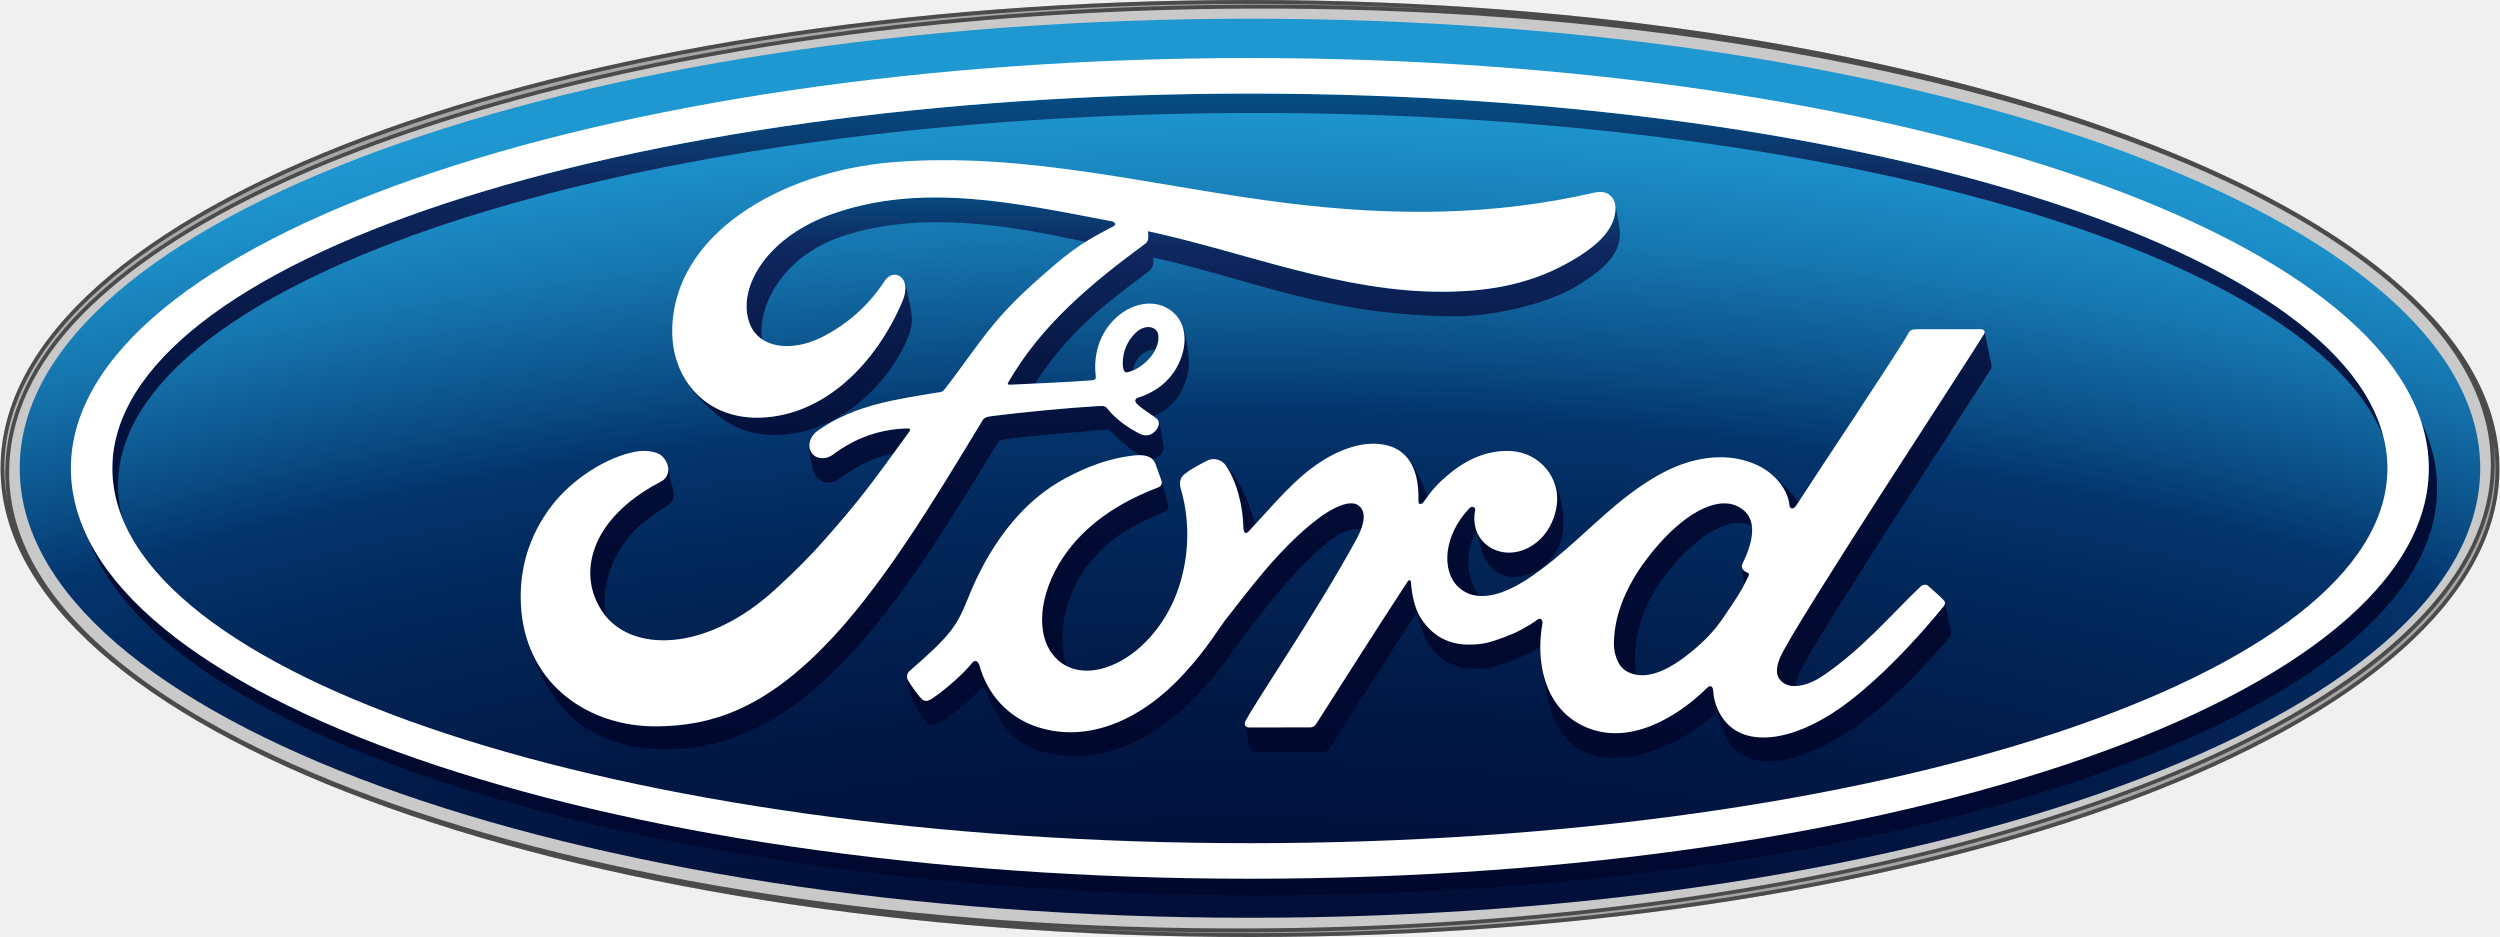
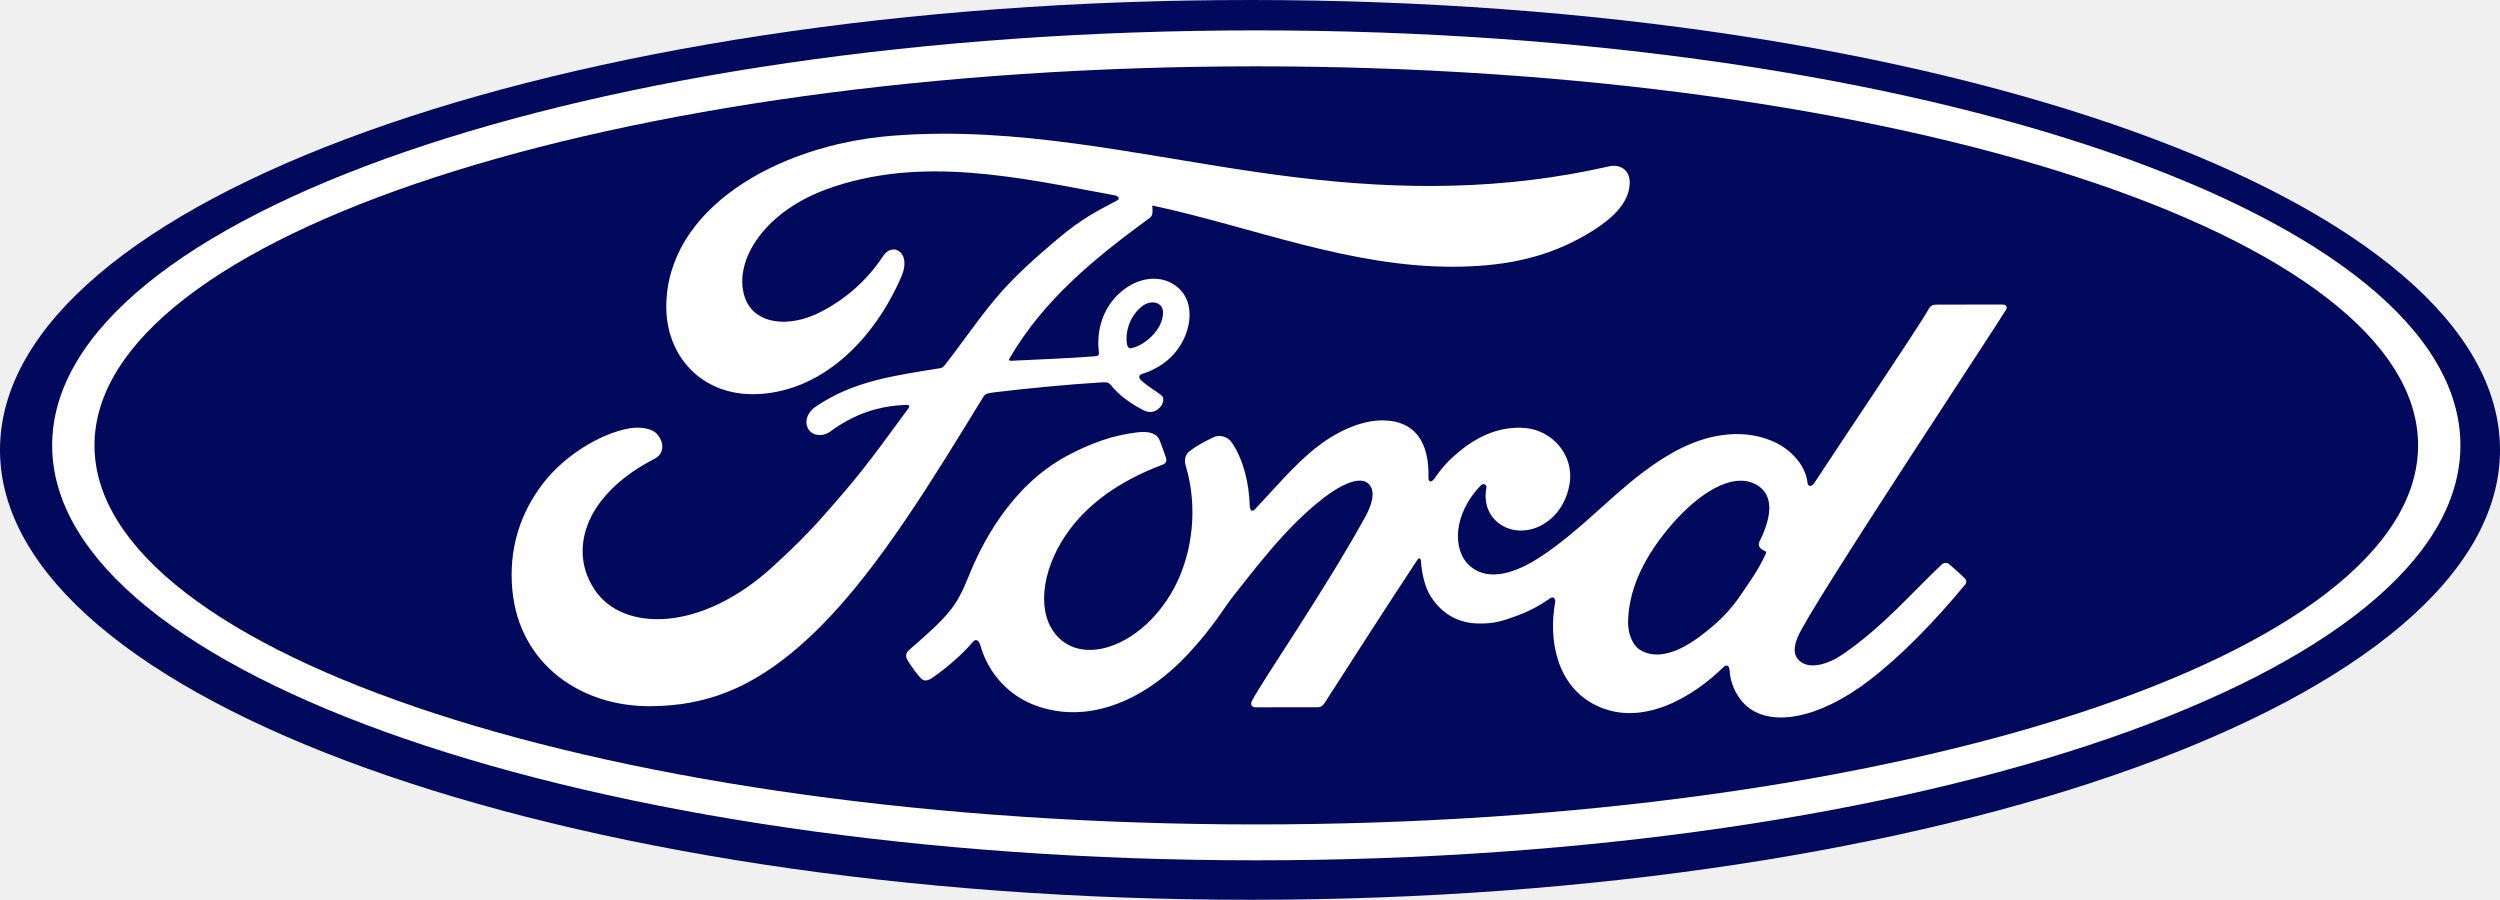
- <svg xmlns="http://www.w3.org/2000/svg" width="2500" height="937" viewBox="6.077 6.461 289.506 108.556">
-   <path fill="#C9C9CA" d="M150.824 6.461C70.48 6.461 6.077 30.543 6.077 60.736c0 30.015 64.935 54.281 144.748 54.281 79.818 0 144.758-24.35 144.758-54.281-.002-29.925-64.94-54.275-144.759-54.275m143.873 50.084c.052.265.088.533.134.79-.038-.256-.091-.522-.134-.79" />
-   <radialGradient id="a" cx="-4308.92" cy="1124.903" r="623.715" gradientTransform="matrix(1 0 0 .5079 4458.79 -385.786)" gradientUnits="userSpaceOnUse">
-     <stop offset="0" stop-color="#00082e" />
-     <stop offset=".155" stop-color="#000a30" />
-     <stop offset=".242" stop-color="#010f39" />
-     <stop offset=".312" stop-color="#011946" />
-     <stop offset=".373" stop-color="#02275a" />
-     <stop offset=".414" stop-color="#03346c" />
-     <stop offset=".439" stop-color="#0b4f87" />
-     <stop offset=".48" stop-color="#1676af" />
-     <stop offset=".513" stop-color="#1c8ec7" />
-     <stop offset=".533" stop-color="#1f97d0" />
-     <stop offset="1" stop-color="#1f97d0" />
-   </radialGradient>
-   <path fill="url(#a)" d="M150.829 8.628c-78.746 0-142.534 23.276-142.534 52.08 0 28.79 63.788 52.081 142.534 52.081 78.756 0 142.528-23.291 142.528-52.081 0-28.802-63.773-52.08-142.528-52.08" />
-   <linearGradient id="b" gradientUnits="userSpaceOnUse" x1="-5277.681" y1="387.685" x2="-5274.415" y2="387.685" gradientTransform="matrix(0 -33.7605 -33.7605 0 13239.004 -178060.938)">
-     <stop offset="0" stop-color="#00082e" />
-     <stop offset=".321" stop-color="#010a30" />
-     <stop offset=".501" stop-color="#030f39" />
-     <stop offset=".647" stop-color="#071846" />
-     <stop offset=".773" stop-color="#0d245a" />
-     <stop offset=".809" stop-color="#0f2961" />
-     <stop offset=".839" stop-color="#0b386e" />
-     <stop offset=".896" stop-color="#054e83" />
-     <stop offset=".951" stop-color="#015b90" />
-     <stop offset="1" stop-color="#006094" />
-   </linearGradient>
-   <path fill="url(#b)" d="M151.477 19.549c66.949 0 122.229 16.356 130.674 37.526v-.004C276.51 34.8 219.872 17.304 150.818 17.304c-72.788 0-131.789 19.435-131.789 43.42 0 1.955.395 3.875 1.149 5.762a14.772 14.772 0 0 1-.495-3.771c.002-23.837 59.005-43.166 131.794-43.166z" />
-   <linearGradient id="c" gradientUnits="userSpaceOnUse" x1="-5277.683" y1="387.647" x2="-5274.414" y2="387.647" gradientTransform="scale(33.7605) rotate(-90 -2441.04 -2833.2)">
-     <stop offset="0" stop-color="#00082e" />
-     <stop offset=".321" stop-color="#010a30" />
-     <stop offset=".501" stop-color="#030f39" />
-     <stop offset=".647" stop-color="#071846" />
-     <stop offset=".773" stop-color="#0d245a" />
-     <stop offset=".809" stop-color="#0f2961" />
-     <stop offset=".839" stop-color="#0b386e" />
-     <stop offset=".896" stop-color="#054e83" />
-     <stop offset=".951" stop-color="#015b90" />
-     <stop offset="1" stop-color="#006094" />
-   </linearGradient>
-   <path fill="url(#c)" d="M286.525 55.292a17.43 17.43 0 0 1 .873 5.433c0 26.258-61.147 47.541-136.582 47.541-67.131 0-122.943-16.861-134.426-39.062 8.713 23.075 65.786 40.901 134.971 40.977h.836c75.238-.074 136.166-21.142 136.166-47.138.002-2.637-.627-5.233-1.838-7.751z" />
-   <linearGradient id="d" gradientUnits="userSpaceOnUse" x1="-5286.4" y1="383.751" x2="-5283.136" y2="383.751" gradientTransform="matrix(0 -23.7353 -23.7353 0 9283.99 -125376.773)">
-     <stop offset="0" stop-color="#00082e" />
-     <stop offset=".321" stop-color="#010a30" />
-     <stop offset=".501" stop-color="#030f39" />
-     <stop offset=".647" stop-color="#071846" />
-     <stop offset=".773" stop-color="#0d245a" />
-     <stop offset=".809" stop-color="#0f2961" />
-     <stop offset=".839" stop-color="#0b386e" />
-     <stop offset=".896" stop-color="#054e83" />
-     <stop offset=".951" stop-color="#015b90" />
-     <stop offset="1" stop-color="#006094" />
-   </linearGradient>
-   <path fill="url(#d)" d="M177.1 68.042c-.301-.764-.357-1.622-.184-2.475.061-.303-.33-.575-.65-.246-3.059 3.189-3.287 7.314-1.283 9.166.715.666 1.539.965 2.416 1.021-1.305-1.656-1.922-4.903-.299-7.466z" />
-   <linearGradient id="e" gradientUnits="userSpaceOnUse" x1="-5286.465" y1="382.766" x2="-5283.215" y2="382.766" gradientTransform="matrix(0 -23.6812 -23.6812 0 9272.605 -125092.438)">
-     <stop offset="0" stop-color="#00082e" />
-     <stop offset=".321" stop-color="#010a30" />
-     <stop offset=".501" stop-color="#030f39" />
-     <stop offset=".647" stop-color="#071846" />
-     <stop offset=".773" stop-color="#0d245a" />
-     <stop offset=".809" stop-color="#0f2961" />
-     <stop offset=".839" stop-color="#0b386e" />
-     <stop offset=".896" stop-color="#054e83" />
-     <stop offset=".951" stop-color="#015b90" />
-     <stop offset="1" stop-color="#006094" />
-   </linearGradient>
-   <path fill="url(#e)" d="M208.088 74.182h.004c.156-.302.312-.621.479-.963.127-.263.064-.337-.045-.381-.314-.113-.639-.354-.684-.603-.021-.045-.023-.088-.027-.139l.004.027c.04.481.167 1.387.269 2.059z" />
-   <linearGradient id="f" gradientUnits="userSpaceOnUse" x1="-5286.456" y1="382.627" x2="-5283.222" y2="382.627" gradientTransform="matrix(0 -23.681 -23.681 0 9273.978 -125091.39)">
-     <stop offset="0" stop-color="#00082e" />
-     <stop offset=".321" stop-color="#010a30" />
-     <stop offset=".501" stop-color="#030f39" />
-     <stop offset=".647" stop-color="#071846" />
-     <stop offset=".773" stop-color="#0d245a" />
-     <stop offset=".809" stop-color="#0f2961" />
-     <stop offset=".839" stop-color="#0b386e" />
-     <stop offset=".896" stop-color="#054e83" />
-     <stop offset=".951" stop-color="#015b90" />
-     <stop offset="1" stop-color="#006094" />
-   </linearGradient>
-   <path fill="url(#f)" d="M211.562 61.693c1.021.979 1.644 2.166 1.76 3.258.045.517.439.574.761.123.084-.123.18-.276.293-.448-.088-.125-.185-.245-.275-.363a28.27 28.27 0 0 0-2.539-2.57z" />
-   <linearGradient id="g" gradientUnits="userSpaceOnUse" x1="-5286.457" y1="383.887" x2="-5283.18" y2="383.887" gradientTransform="matrix(0 -23.6962 -23.6962 0 9266.934 -125171.258)">
-     <stop offset="0" stop-color="#00082e" />
-     <stop offset=".321" stop-color="#010a30" />
-     <stop offset=".501" stop-color="#030f39" />
-     <stop offset=".647" stop-color="#071846" />
-     <stop offset=".773" stop-color="#0d245a" />
-     <stop offset=".809" stop-color="#0f2961" />
-     <stop offset=".839" stop-color="#0b386e" />
-     <stop offset=".896" stop-color="#054e83" />
-     <stop offset=".951" stop-color="#015b90" />
-     <stop offset="1" stop-color="#006094" />
-   </linearGradient>
-   <path fill="url(#g)" d="M169.193 59.684c.82 1.121 1.203 2.722 1.146 4.771-.014.531.373.496.625.134.144-.201.271-.379.404-.562v-.016c-.598-1.837-1.516-3.641-2.175-4.327z" />
-   <linearGradient id="h" gradientUnits="userSpaceOnUse" x1="-5286.429" y1="382.995" x2="-5283.167" y2="382.995" gradientTransform="matrix(0 -23.7124 -23.7124 0 9282.72 -125256.414)">
-     <stop offset="0" stop-color="#00082e" />
-     <stop offset=".321" stop-color="#010a30" />
-     <stop offset=".501" stop-color="#030f39" />
-     <stop offset=".647" stop-color="#071846" />
-     <stop offset=".773" stop-color="#0d245a" />
-     <stop offset=".809" stop-color="#0f2961" />
-     <stop offset=".839" stop-color="#0b386e" />
-     <stop offset=".896" stop-color="#054e83" />
-     <stop offset=".951" stop-color="#015b90" />
-     <stop offset="1" stop-color="#006094" />
-   </linearGradient>
-   <path fill="url(#h)" d="M207.281 65.104c-2.522-1.211-6.37 1.01-9.852 5.295-2.854 3.504-4.392 7.067-4.445 10.541-.022 1.238.447 2.768 1.537 3.326a3.33 3.33 0 0 0 1.09.377 5.543 5.543 0 0 1-.19-1.396c-.043-3.585 1.071-7.165 3.932-10.674 3.457-4.264 7.094-6.389 9.619-5.215-.13-.938-.618-1.747-1.691-2.254z" />
-   <linearGradient id="i" gradientUnits="userSpaceOnUse" x1="-5286.497" y1="384.929" x2="-5283.231" y2="384.929" gradientTransform="matrix(0 -23.6585 -23.6585 0 9240.934 -124973.14)">
-     <stop offset="0" stop-color="#00082e" />
-     <stop offset=".321" stop-color="#010a30" />
-     <stop offset=".501" stop-color="#030f39" />
-     <stop offset=".647" stop-color="#071846" />
-     <stop offset=".773" stop-color="#0d245a" />
-     <stop offset=".809" stop-color="#0f2961" />
-     <stop offset=".839" stop-color="#0b386e" />
-     <stop offset=".896" stop-color="#054e83" />
-     <stop offset=".951" stop-color="#015b90" />
-     <stop offset="1" stop-color="#006094" />
-   </linearGradient>
-   <path fill="url(#i)" d="M131.846 72.206c2.658-3.604 5.652-4.967 9.066-6.442.45-.197.504-.451.418-.849-.146-.68-.62-2.368-.765-2.774.108.371.012.655-.432.82-3.874 1.471-7.758 3.755-10.445 7.354-3.048 4.084-3.865 8.996-1.829 11.826.485.662 1.063 1.153 1.701 1.473-1.097-3.38-.296-7.912 2.286-11.408z" />
-   <linearGradient id="j" gradientUnits="userSpaceOnUse" x1="-5286.463" y1="383.964" x2="-5283.195" y2="383.964" gradientTransform="matrix(0 -23.6866 -23.6866 0 9262.28 -125120.828)">
-     <stop offset="0" stop-color="#00082e" />
-     <stop offset=".321" stop-color="#010a30" />
-     <stop offset=".501" stop-color="#030f39" />
-     <stop offset=".647" stop-color="#071846" />
-     <stop offset=".773" stop-color="#0d245a" />
-     <stop offset=".809" stop-color="#0f2961" />
-     <stop offset=".839" stop-color="#0b386e" />
-     <stop offset=".896" stop-color="#054e83" />
-     <stop offset=".951" stop-color="#015b90" />
-     <stop offset="1" stop-color="#006094" />
-   </linearGradient>
-   <path fill="url(#j)" d="M151.348 93.582c2.619 0 5.838 0 8.016-.013.324-.018.555-.201.725-.443 3.255-5.1 6.73-10.633 10.056-15.737.729 2.575 1.104 3.773 2.461 4.986 1.381 1.233 2.658 1.557 4.537 1.573 1.707.021 3.389-.661 5.391-1.492a12.36 12.36 0 0 0 1.937-1.039c0-.946.096-1.897.264-2.805.014-.098-.082-.727-.619-.354a15.246 15.246 0 0 1-3.621 1.947c-1.844.688-2.703.946-4.41.93-2.147-.017-4.082-.93-5.442-3.054-.761-1.147-1.076-2.896-1.148-4.18-.01-.141-.194-.391-.396-.067-3.609 5.516-6.979 10.846-10.561 16.447-.187.264-.349.436-.72.448-2.213 0-4.637-.006-7.074.008-.255 0-.438-.117-.491-.295.191.855.504 2.404.586 2.766.054.245.237.374.509.374z" />
-   <linearGradient id="k" gradientUnits="userSpaceOnUse" x1="-5286.21" y1="382.868" x2="-5282.945" y2="382.868" gradientTransform="matrix(0 -23.8873 -23.8873 0 9354.098 -126175.594)">
-     <stop offset="0" stop-color="#00082e" />
-     <stop offset=".321" stop-color="#010a30" />
-     <stop offset=".501" stop-color="#030f39" />
-     <stop offset=".647" stop-color="#071846" />
-     <stop offset=".773" stop-color="#0d245a" />
-     <stop offset=".809" stop-color="#0f2961" />
-     <stop offset=".839" stop-color="#0b386e" />
-     <stop offset=".896" stop-color="#054e83" />
-     <stop offset=".951" stop-color="#015b90" />
-     <stop offset="1" stop-color="#006094" />
-   </linearGradient>
-   <path fill="url(#k)" d="M186.389 90.531c.604 1.16 1.959 2.462 2.781 2.871 4.694 2.313 11.396-.309 15.701-4.447.043-.057.053-.061.114-.128.197.743.439 1.646.474 1.771.293.961.754 1.834 1.157 2.297 2.945 3.328 9.197 1.813 15.705-3.223 3.638-2.812 6.334-5.636 9.638-9.479.133-.16.121-.396.047-.756-.189-.836-.486-2.348-.652-3.108a.619.619 0 0 1-.127.35c-3.449 4.205-7.262 8.18-10.908 10.992-5.67 4.393-11.33 5.508-14.127 2.692-1.047-1.047-1.619-2.543-1.688-3.812-.034-.688-.383-.72-.713-.397-3.342 3.311-9.151 6.977-14.446 4.365-2.73-1.348-4.154-3.877-4.666-6.66.004.029.014.064.021.095.327 1.972.756 4.819 1.689 6.577z" />
-   <linearGradient id="l" gradientUnits="userSpaceOnUse" x1="-5286.288" y1="383.603" x2="-5283.023" y2="383.603" gradientTransform="matrix(0 -23.8273 -23.8273 0 9322.35 -125860.21)">
-     <stop offset="0" stop-color="#00082e" />
-     <stop offset=".321" stop-color="#010a30" />
-     <stop offset=".501" stop-color="#030f39" />
-     <stop offset=".647" stop-color="#071846" />
-     <stop offset=".773" stop-color="#0d245a" />
-     <stop offset=".809" stop-color="#0f2961" />
-     <stop offset=".839" stop-color="#0b386e" />
-     <stop offset=".896" stop-color="#054e83" />
-     <stop offset=".951" stop-color="#015b90" />
-     <stop offset="1" stop-color="#006094" />
-   </linearGradient>
-   <path fill="url(#l)" d="M184.053 72.573c1.742-.943 3.272-2.943 3.082-6.188-.101-1.615-.568-3.279-1.324-4.621.514.979.729 2.119.547 3.32-.334 2.094-1.469 3.94-3.398 4.896-1.635.801-3.545.66-4.883-.533a3.87 3.87 0 0 1-.936-1.322c.344 1.582.645 2.745 1.057 3.368 1.261 1.902 3.445 2.382 5.855 1.08z" />
-   <linearGradient id="m" gradientUnits="userSpaceOnUse" x1="-5286.492" y1="382.286" x2="-5283.226" y2="382.286" gradientTransform="matrix(0 -23.6646 -23.6646 0 9270.94 -125005.188)">
-     <stop offset="0" stop-color="#00082e" />
-     <stop offset=".321" stop-color="#010a30" />
-     <stop offset=".501" stop-color="#030f39" />
-     <stop offset=".647" stop-color="#071846" />
-     <stop offset=".773" stop-color="#0d245a" />
-     <stop offset=".809" stop-color="#0f2961" />
-     <stop offset=".839" stop-color="#0b386e" />
-     <stop offset=".896" stop-color="#054e83" />
-     <stop offset=".951" stop-color="#015b90" />
-     <stop offset="1" stop-color="#006094" />
-   </linearGradient>
-   <path fill="url(#m)" d="M235.865 45.17c-1.098 1.901-22.301 34.182-23.641 37.521-.424 1.057-.474 1.865-.043 2.447.438.586 1.076.809 1.801.797.074-.408.229-.867.422-1.352 1.34-3.351 21.197-33.526 22.287-35.436.09-.163.058-.346.029-.468-.064-.303-.73-3.511-.795-3.812a.435.435 0 0 1-.06.303z" />
-   <linearGradient id="n" gradientUnits="userSpaceOnUse" x1="-5286.46" y1="384.488" x2="-5283.189" y2="384.488" gradientTransform="matrix(0 -23.6911 -23.6911 0 9258.602 -125144.477)">
-     <stop offset="0" stop-color="#00082e" />
-     <stop offset=".321" stop-color="#010a30" />
-     <stop offset=".501" stop-color="#030f39" />
-     <stop offset=".647" stop-color="#071846" />
-     <stop offset=".773" stop-color="#0d245a" />
-     <stop offset=".809" stop-color="#0f2961" />
-     <stop offset=".839" stop-color="#0b386e" />
-     <stop offset=".896" stop-color="#054e83" />
-     <stop offset=".951" stop-color="#015b90" />
-     <stop offset="1" stop-color="#006094" />
-   </linearGradient>
-   <path fill="url(#n)" d="M147.864 60.193c.062.067.111.134.165.201 1.276 1.899 1.972 4.572 2.042 7.333.076.582.325.596.607.297.258-.262.51-.541.758-.81-.373-1.483-.951-2.817-1.546-4.104-.222-.464-1.19-2.128-2.026-2.917z" />
-   <linearGradient id="o" gradientUnits="userSpaceOnUse" x1="-5286.469" y1="384.837" x2="-5283.205" y2="384.837" gradientTransform="matrix(0 -23.6823 -23.6823 0 9251.416 -125098.227)">
-     <stop offset="0" stop-color="#00082e" />
-     <stop offset=".321" stop-color="#010a30" />
-     <stop offset=".501" stop-color="#030f39" />
-     <stop offset=".647" stop-color="#071846" />
-     <stop offset=".773" stop-color="#0d245a" />
-     <stop offset=".809" stop-color="#0f2961" />
-     <stop offset=".839" stop-color="#0b386e" />
-     <stop offset=".896" stop-color="#054e83" />
-     <stop offset=".951" stop-color="#015b90" />
-     <stop offset="1" stop-color="#006094" />
-   </linearGradient>
-   <path fill="url(#o)" d="M113.646 90.365c.386.195.785.018.977-.09 1.293-.662 3.811-2.598 4.896-3.949.329-.307.645-.098.75.229.453 1.436 1.117 2.543 1.861 3.721.81 1.312 2.438 2.672 4.547 3.25 2.729.765 5.674.9 9.545-.578 3.104-1.188 6.357-3.608 8.858-6.327 3.002-3.259 4.088-5.347 5.225-6.771 1.947-2.41 4.978-6.679 9.226-10.303 1.486-1.271 3.113-2.095 4.134-1.695.614-1.582.323-2.455-.33-2.875-.994-.647-2.982.324-4.66 1.604-4.574 3.464-8.417 8.86-10.363 11.274-1.148 1.42-2.23 3.515-5.228 6.771-4.713 5.116-10.962 8.057-16.99 6.026-3.29-1.106-5.671-3.752-6.577-7.002-.182-.627-.533-.803-.875-.389-.973 1.217-2.964 3.004-4.627 4.129-.182.131-.632.397-1.018.205-.348-.158-1.583-1.902-1.825-2.404a.487.487 0 0 1-.061-.168v.022c.434 2.146.488 2.396 1.075 3.388.665 1.094 1.313 1.87 1.46 1.932z" />
-   <linearGradient id="p" gradientUnits="userSpaceOnUse" x1="-5286.495" y1="386.54" x2="-5283.226" y2="386.54" gradientTransform="matrix(0 -23.6627 -23.6627 0 9225.805 -124995.203)">
-     <stop offset="0" stop-color="#00082e" />
-     <stop offset=".321" stop-color="#010a30" />
-     <stop offset=".501" stop-color="#030f39" />
-     <stop offset=".647" stop-color="#071846" />
-     <stop offset=".773" stop-color="#0d245a" />
-     <stop offset=".809" stop-color="#0f2961" />
-     <stop offset=".839" stop-color="#0b386e" />
-     <stop offset=".896" stop-color="#054e83" />
-     <stop offset=".951" stop-color="#015b90" />
-     <stop offset="1" stop-color="#006094" />
-   </linearGradient>
-   <path fill="url(#p)" d="M77.297 71.087c1.522-3.069 3.664-4.534 5.77-5.866.906-.574 1.308-1.13.769-2.625-.153-.427-.239-1.195-.409-1.875.054.664-.274 1.235-.861 1.541-2.572 1.312-5.668 3.561-7.196 6.629-1.242 2.5-1.494 5.525.398 8.399.159.229.331.461.521.674h.002c-.608-2.386.046-4.956 1.006-6.877z" />
-   <linearGradient id="q" gradientUnits="userSpaceOnUse" x1="-5286.219" y1="385.616" x2="-5282.95" y2="385.616" gradientTransform="matrix(0 -23.8868 -23.8868 0 9324.986 -126172.875)">
-     <stop offset="0" stop-color="#00082e" />
-     <stop offset=".321" stop-color="#010a30" />
-     <stop offset=".501" stop-color="#030f39" />
-     <stop offset=".647" stop-color="#071846" />
-     <stop offset=".773" stop-color="#0d245a" />
-     <stop offset=".809" stop-color="#0f2961" />
-     <stop offset=".839" stop-color="#0b386e" />
-     <stop offset=".896" stop-color="#054e83" />
-     <stop offset=".951" stop-color="#015b90" />
-     <stop offset="1" stop-color="#006094" />
-   </linearGradient>
-   <path fill="url(#q)" d="M103.631 33.82c9.351-3.084 19.775-1.134 28.148.658 1.171-.731 2.196-1.236 3.223-1.799.511-.268-.061-.587-.22-.587-10.809-2.029-22.042-4.661-32.773-.687-7.438 2.776-10.697 8.673-9.124 12.61.3.751.779 1.335 1.404 1.75-.525-3.631 2.197-9.581 9.342-11.945z" />
-   <linearGradient id="r" gradientUnits="userSpaceOnUse" x1="-5286.477" y1="385.825" x2="-5283.209" y2="385.825" gradientTransform="matrix(0 -23.6757 -23.6757 0 9238.438 -125063.516)">
-     <stop offset="0" stop-color="#00082e" />
-     <stop offset=".321" stop-color="#010a30" />
-     <stop offset=".501" stop-color="#030f39" />
-     <stop offset=".647" stop-color="#071846" />
-     <stop offset=".773" stop-color="#0d245a" />
-     <stop offset=".809" stop-color="#0f2961" />
-     <stop offset=".839" stop-color="#0b386e" />
-     <stop offset=".896" stop-color="#054e83" />
-     <stop offset=".951" stop-color="#015b90" />
-     <stop offset="1" stop-color="#006094" />
-   </linearGradient>
-   <path fill="url(#r)" d="M73.215 90.338c3.065 2.16 6.083 2.876 9.604 2.938 7.152.125 13.685-2.828 20.613-9.858 6.651-6.75 12.408-16.183 18.085-25.531.188-.329.389-.476 1.34-.6 3.562-.439 6.753-.643 9.899-.938.938-.088 1.651-.174 1.995.166 1.136 1.137 2.458 2.176 3.332 2.684.581.007 1.069.135 1.41.44.367-.048.702-.252.919-.463.408-.399.424-.866.357-1.262-.141-.777-.351-2.308-.6-2.752.172.338.061.816-.278 1.199-.249.284-.638.553-1.133.547-.409-.01-.651-.15-1.165-.432-1.061-.567-2.371-1.506-3.252-2.615-.297-.372-.45-.382-1.2-.34-3.364.196-8.613.7-12.172 1.147-.858.107-.986.268-1.165.562-5.671 9.354-11.725 19.437-18.373 26.188-7.129 7.24-13.059 9.141-19.349 9.19-7.259.051-13.718-4.062-15.356-11.289v.004c.885 4.038 3.486 8.896 6.489 11.015z" />
-   <linearGradient id="s" gradientUnits="userSpaceOnUse" x1="-5286.366" y1="385.807" x2="-5283.099" y2="385.807" gradientTransform="matrix(0 -23.7655 -23.7655 0 9274.508 -125535.422)">
-     <stop offset="0" stop-color="#00082e" />
-     <stop offset=".321" stop-color="#010a30" />
-     <stop offset=".501" stop-color="#030f39" />
-     <stop offset=".647" stop-color="#071846" />
-     <stop offset=".773" stop-color="#0d245a" />
-     <stop offset=".809" stop-color="#0f2961" />
-     <stop offset=".839" stop-color="#0b386e" />
-     <stop offset=".896" stop-color="#054e83" />
-     <stop offset=".951" stop-color="#015b90" />
-     <stop offset="1" stop-color="#006094" />
-   </linearGradient>
-   <path fill="url(#s)" d="M100.032 58.915a1.537 1.537 0 0 1-.252-.813c-.074 1.212.415 2.994.807 3.589.431.664 1.644.99 2.604.274 2.17-1.598 4.129-2.529 6.321-2.944.563-.771 1.171-1.625 1.867-2.585.061-.075.077-.175.051-.225-.039-.087-.109-.112-.25-.118-3.213.089-6.021 1.05-8.741 3.083-.783.572-1.913.491-2.407-.261z" />
-   <linearGradient id="t" gradientUnits="userSpaceOnUse" x1="-5286.496" y1="384.222" x2="-5283.224" y2="384.222" gradientTransform="matrix(0 -23.6632 -23.6632 0 9250.164 -124997.836)">
-     <stop offset="0" stop-color="#00082e" />
-     <stop offset=".321" stop-color="#010a30" />
-     <stop offset=".501" stop-color="#030f39" />
-     <stop offset=".647" stop-color="#071846" />
-     <stop offset=".773" stop-color="#0d245a" />
-     <stop offset=".809" stop-color="#0f2961" />
-     <stop offset=".839" stop-color="#0b386e" />
-     <stop offset=".896" stop-color="#054e83" />
-     <stop offset=".951" stop-color="#015b90" />
-     <stop offset="1" stop-color="#006094" />
-   </linearGradient>
-   <path fill="url(#t)" d="M187.492 37.01c-4.495 2.467-9.192 3.212-14.104 3.255-11.875.097-22.938-4.53-34.382-7.016.016.499.146 1.098-.274 1.414-6.338 4.674-12.069 9.425-15.909 16.092-.127.156-.057.3.166.284 1.012-.046 1.991-.092 2.956-.145 3.497-5.478 7.238-8.618 12.95-12.834.428-.324.855-.549.715-1.768 11.48 2.549 20.21 6.771 35.035 6.81 4.424.015 10.662-1.46 14.018-3.479 3.857-2.32 4.883-4.026 5.021-5.829.045-.563-.104-1.399-.195-1.83-.131-.611-.217-1.391-.391-1.971.059.236.086.503.064.796-.117 2.074-1.721 4.067-5.67 6.221z" />
-   <linearGradient id="u" gradientUnits="userSpaceOnUse" x1="-5286.426" y1="384.837" x2="-5283.16" y2="384.837" gradientTransform="matrix(0 -23.7167 -23.7167 0 9265.193 -125278.984)">
-     <stop offset="0" stop-color="#00082e" />
-     <stop offset=".321" stop-color="#010a30" />
-     <stop offset=".501" stop-color="#030f39" />
-     <stop offset=".647" stop-color="#071846" />
-     <stop offset=".773" stop-color="#0d245a" />
-     <stop offset=".809" stop-color="#0f2961" />
-     <stop offset=".839" stop-color="#0b386e" />
-     <stop offset=".896" stop-color="#054e83" />
-     <stop offset=".951" stop-color="#015b90" />
-     <stop offset="1" stop-color="#006094" />
-   </linearGradient>
-   <path fill="url(#u)" d="M137.89 44.749c-.141.134-.3.271-.457.415-1.133 1.173-1.478 2.726-1.312 3.901.093.478.277.571.495.53a4.02 4.02 0 0 0 .657-.206c.08-.647.351-1.275 1.005-1.851.473-.418 1.066-.612 1.573-.528.437-.866.562-1.908.029-2.373-.512-.442-1.329-.359-1.99.112z" />
-   <linearGradient id="v" gradientUnits="userSpaceOnUse" x1="-5286.49" y1="384.738" x2="-5283.222" y2="384.738" gradientTransform="matrix(0 -23.666 -23.666 0 9245.885 -125012.54)">
-     <stop offset="0" stop-color="#00082e" />
-     <stop offset=".321" stop-color="#010a30" />
-     <stop offset=".501" stop-color="#030f39" />
-     <stop offset=".647" stop-color="#071846" />
-     <stop offset=".773" stop-color="#0d245a" />
-     <stop offset=".809" stop-color="#0f2961" />
-     <stop offset=".839" stop-color="#0b386e" />
-     <stop offset=".896" stop-color="#054e83" />
-     <stop offset=".951" stop-color="#015b90" />
-     <stop offset="1" stop-color="#006094" />
-   </linearGradient>
-   <path fill="url(#v)" d="M142.457 48.813c-1.089 2.083-2.885 3.193-4.608 3.732 0 0-.361.082-.307.412.042.37 1.264 1.144 2.027 1.687.111-.03.277-.091.277-.091.884-.351 2.358-1.25 3.21-3.115.546-1.203.843-2.147.606-4.212-.172-1.44-.463-2.742-.849-3.415.745 1.509.448 3.446-.356 5.002z" />
-   <linearGradient id="w" gradientUnits="userSpaceOnUse" x1="-5286.489" y1="385.976" x2="-5283.214" y2="385.976" gradientTransform="matrix(0 -23.6715 -23.6715 0 9235.084 -125041.438)">
-     <stop offset="0" stop-color="#00082e" />
-     <stop offset=".321" stop-color="#010a30" />
-     <stop offset=".501" stop-color="#030f39" />
-     <stop offset=".647" stop-color="#071846" />
-     <stop offset=".773" stop-color="#0d245a" />
-     <stop offset=".809" stop-color="#0f2961" />
-     <stop offset=".839" stop-color="#0b386e" />
-     <stop offset=".896" stop-color="#054e83" />
-     <stop offset=".951" stop-color="#015b90" />
-     <stop offset="1" stop-color="#006094" />
-   </linearGradient>
-   <path fill="url(#w)" d="M110.553 41.375c-3.14 7.382-9.14 13.237-16.448 13.479-4.087.137-7.215-1.79-8.878-4.729 1.215 2.194 3.271 4.118 5.103 5.271 1.583.986 3.536 1.535 5.77 1.46 7.615-.26 13.385-6.536 15.299-11.838.511-1.43.112-2.962-.124-3.998-.096-.396-.227-1.299-.517-1.942h-.003c.216.531.216 1.313-.202 2.297z" />
-   <path fill="#4B4B4B" d="M150.824 6.461C70.48 6.461 6.077 30.543 6.077 60.736c0 30.015 64.935 54.281 144.748 54.281 79.818 0 144.758-24.35 144.758-54.281-.002-29.925-64.94-54.275-144.759-54.275M7.069 61.335c-.029-6.352 2.771-12.663 8.658-18.604C36.449 21.828 90.745 7.7 150.584 7.456c79.27-.33 143.866 23.306 144.004 52.688.028 6.354-2.938 12.581-8.826 18.517-20.725 20.907-74.854 35.124-134.688 35.362-79.269.331-143.871-23.302-144.005-52.688m287.628-4.79c.052.265.088.533.134.79-.038-.256-.091-.522-.134-.79" />
-   <linearGradient id="x" gradientUnits="userSpaceOnUse" x1="-5275.769" y1="394.509" x2="-5272.503" y2="394.509" gradientTransform="scale(-39.5764 39.5764) rotate(-75 -2894.135 -3236.761)">
-     <stop offset="0" stop-color="#a5a5a6" />
-     <stop offset=".35" stop-color="#d7d7d7" />
-     <stop offset=".65" stop-color="#d7d7d7" />
-     <stop offset="1" stop-color="#a5a5a6" />
-   </linearGradient>
-   <path fill="url(#x)" d="M6.514 60.736c0 1.418.167 2.826.457 4.213a20.443 20.443 0 0 1-.351-3.61c-.028-6.437 2.85-12.935 8.786-18.924C36.244 21.396 90.595 7.253 150.583 7.001c8.312-.037 16.457.195 24.395.67a385.821 385.821 0 0 0-24.152-.758C70.803 6.913 6.514 30.909 6.514 60.736z" />
-   <linearGradient id="y" gradientUnits="userSpaceOnUse" x1="-4251.91" y1="546.245" x2="-4285.291" y2="421.667" gradientTransform="translate(4458.79 -474.28)">
-     <stop offset="0" stop-color="#a5a5a6" />
-     <stop offset=".35" stop-color="#d7d7d7" />
-     <stop offset=".65" stop-color="#d7d7d7" />
-     <stop offset="1" stop-color="#a5a5a6" />
-   </linearGradient>
-   <path fill="url(#y)" d="M286.084 78.995c-20.767 20.939-75.103 35.23-135.009 35.479a384.776 384.776 0 0 1-24.854-.676c7.994.51 16.221.768 24.604.768 79.568 0 144.304-24.293 144.304-53.812 0-1.128-.104-2.245-.285-3.357.131.913.188 1.834.197 2.759.035 6.438-3.021 12.85-8.957 18.839" />
-   <path fill="#FFF" d="M150.818 13.184c-75.439 0-136.594 21.279-136.594 47.541 0 26.258 61.155 47.541 136.594 47.541 75.433 0 136.58-21.283 136.58-47.541 0-26.262-61.148-47.541-136.58-47.541zm0 90.964c-72.788 0-131.789-19.436-131.789-43.424 0-23.987 59-43.421 131.789-43.421 72.793 0 131.787 19.435 131.787 43.421 0 23.989-58.994 43.424-131.787 43.424z" />
-   <path fill="#FFF" d="M235.865 45.17c.189-.331-.006-.573-.424-.573-2.188 0-5.047.007-7.317.007-.543 0-.818.06-1.074.566-.84 1.609-11.064 16.928-12.967 19.901-.322.453-.716.395-.761-.123-.188-1.768-1.717-3.805-4.121-4.771-1.834-.745-3.625-.879-5.483-.63-3.363.451-6.357 2.229-8.992 4.226-3.971 3.02-7.396 6.929-11.814 9.818-2.412 1.571-5.719 2.944-7.928.896-2.004-1.854-1.773-5.977 1.283-9.166.32-.329.711-.057.65.246-.291 1.447.062 2.879 1.157 3.881 1.339 1.193 3.248 1.335 4.884.533 1.932-.955 3.065-2.805 3.397-4.896.512-3.258-1.994-6.126-5.129-6.355-2.543-.18-4.984.706-7.361 2.669-1.188.99-1.87 1.715-2.899 3.188-.254.361-.64.398-.625-.134.117-4.163-1.604-6.508-5.049-6.582-2.672-.069-5.525 1.387-7.752 3.157-2.438 1.955-4.57 4.556-6.861 6.994-.282.299-.531.285-.607-.297-.07-2.762-.766-5.435-2.042-7.333-.457-.659-1.403-.986-2.202-.54-.369.2-1.651.792-2.591 1.546-.459.383-.638.934-.438 1.642 1.23 4.128.961 8.811-.711 12.774-1.532 3.619-4.516 6.896-8.026 7.998-2.307.731-4.714.373-6.201-1.676-2.036-2.83-1.219-7.742 1.829-11.826 2.687-3.599 6.571-5.883 10.445-7.354.457-.179.552-.47.421-.857-.21-.636-.545-1.502-.683-1.896-.354-.943-1.353-1.102-2.569-.968-2.815.328-5.354 1.291-7.863 2.635-6.568 3.518-9.861 10.325-11.307 13.97-.693 1.753-1.289 2.841-2.061 3.812-1.037 1.302-2.333 2.486-4.713 4.574-.214.193-.37.59-.191.963.242.502 1.478 2.246 1.825 2.404.386.192.836-.074 1.019-.205 1.663-1.125 3.654-2.912 4.627-4.129.341-.414.692-.238.875.389.906 3.25 3.287 5.896 6.577 7.002 6.027 2.027 12.275-.91 16.99-6.026 2.997-3.256 4.079-5.351 5.228-6.771 1.947-2.414 5.79-7.812 10.362-11.274 1.68-1.278 3.667-2.252 4.662-1.604.801.52 1.061 1.721-.228 4.062-4.662 8.52-11.526 18.528-12.789 20.948-.227.422-.024.756.416.756 2.438-.012 4.861-.006 7.074-.006.371-.017.533-.188.719-.448 3.582-5.604 6.951-10.935 10.562-16.448.201-.321.387-.071.396.066.072 1.285.39 3.031 1.147 4.181 1.361 2.124 3.296 3.037 5.443 3.053 1.707.02 2.566-.24 4.41-.929a15.391 15.391 0 0 0 3.621-1.946c.537-.373.633.256.619.354-.826 4.447.191 9.72 4.614 11.9 5.296 2.61 11.105-1.056 14.446-4.365.329-.319.678-.289.713.398.067 1.271.643 2.768 1.688 3.812 2.799 2.813 8.457 1.699 14.127-2.691 3.646-2.813 7.459-6.787 10.908-10.993.121-.164.221-.429-.025-.689-.521-.549-1.281-1.176-1.803-1.662-.238-.198-.584-.141-.789.011-3.529 3.354-6.703 7.188-11.299 10.35-1.549 1.086-4.016 1.957-5.127.457-.432-.582-.382-1.393.043-2.447 1.344-3.347 22.548-35.627 23.645-37.529m-28.021 27.068c.045.248.365.486.684.602.107.044.172.118.043.38-.897 1.934-1.727 3.045-2.857 4.727-1.036 1.55-2.211 2.763-3.625 3.926-2.139 1.769-5.108 3.691-7.563 2.396-1.09-.562-1.562-2.088-1.537-3.326.056-3.475 1.593-7.039 4.445-10.543 3.479-4.285 7.328-6.506 9.852-5.295 2.609 1.246 1.777 4.271.609 6.647-.09.18-.1.338-.051.486" />
-   <path fill="#FFF" d="M82.087 90.613c-7.905.057-14.865-4.834-15.666-13.286-.443-4.685.881-8.865 3.533-12.306 2.352-3.066 6.338-5.612 9.702-6.236 1.103-.199 2.575-.069 3.187.655.954 1.113.676 2.337-.274 2.822-2.572 1.312-5.668 3.561-7.196 6.629-1.242 2.5-1.494 5.525.398 8.399 3.179 4.79 12.025 4.925 20.252-2.721 2.039-1.873 3.861-3.67 5.719-5.795 3.622-4.147 4.825-5.66 9.643-12.339.061-.075.077-.175.051-.225-.039-.087-.109-.112-.25-.118-3.213.089-6.019 1.05-8.741 3.083-.785.571-1.915.49-2.409-.262-.549-.852-.156-1.961.75-2.585 4.381-3.046 9.171-3.602 14.062-4.429-.003 0 .342.014.619-.356 2.007-2.574 3.522-4.898 5.665-7.506 2.157-2.642 4.94-5.064 7.069-6.893 2.971-2.556 4.876-3.415 6.812-4.468.511-.268-.062-.587-.221-.587-10.809-2.029-22.042-4.661-32.774-.687-7.437 2.776-10.697 8.673-9.124 12.61 1.11 2.794 4.787 3.247 8.227 1.565a18.62 18.62 0 0 0 7.378-6.561c1.047-1.613 3.255-.45 2.062 2.354-3.14 7.382-9.14 13.237-16.448 13.479-6.223.206-10.238-4.369-10.222-10.016.021-11.138 12.424-18.474 25.451-19.572 15.691-1.294 30.553 2.886 46.129 4.775 11.938 1.443 23.384 1.473 35.38-1.281 1.416-.308 2.416.595 2.318 2.028-.117 2.071-1.722 4.064-5.67 6.22-4.496 2.467-9.193 3.212-14.104 3.255-11.875.097-22.938-4.53-34.382-7.016.016.499.146 1.098-.274 1.414-6.338 4.674-12.069 9.425-15.909 16.092-.127.156-.057.3.166.284 3.332-.175 6.332-.259 9.44-.508.542-.045.562-.179.517-.577-.273-2.299.396-4.922 2.418-6.727 2.068-1.853 4.66-2.063 6.376-.731 1.953 1.523 1.781 4.262.715 6.316-1.089 2.083-2.885 3.193-4.608 3.732 0 0-.361.082-.307.412.067.522 2.416 1.826 2.617 2.173.194.327.097.839-.265 1.23-.249.284-.638.553-1.133.546-.409-.009-.651-.149-1.165-.431-1.06-.568-2.371-1.506-3.252-2.615-.297-.372-.45-.382-1.2-.34-3.364.196-8.613.7-12.172 1.147-.858.107-.986.268-1.165.562-5.671 9.354-11.725 19.437-18.373 26.188-7.132 7.252-13.062 9.152-19.352 9.204m54.035-41.548c.093.478.277.571.495.53 1.079-.216 2.259-1.106 2.961-2.132.64-.935.937-2.284.303-2.826-.565-.483-1.484-.343-2.167.258-1.353 1.199-1.764 2.898-1.592 4.17" />
+ <svg xmlns="http://www.w3.org/2000/svg" width="1000" height="359.914" version="1.1" viewBox="0 0 264.583 95.227" id="svg16">
+   <defs id="defs20" />
+   <g id="g2317">
+     <path d="M 132.292,0 C 59.2,0 -1.9786051e-4,21.282 -1.9786051e-4,47.615 c 0,26.324 59.204,47.613 132.292,47.613 73.097,0 132.292,-21.289 132.292,-47.613 C 264.584,21.281 205.39,0 132.292,0 Z" fill="#064a93" id="path2" style="fill:#00095b;fill-opacity:1;stroke-width:1" />
+     <path d="m 132.962,91.051 c -70.385,0 -127.442,-19.661 -127.442,-43.917 0,-24.258 57.058,-43.919 127.442,-43.919 70.378,0 127.432,19.659 127.432,43.919 0,24.254 -57.056,43.917 -127.432,43.917 z m 0,-84.03 c -67.912,0 -122.962,17.956 -122.962,40.114 0,22.158 55.048,40.117 122.962,40.117 67.911,0 122.952,-17.959 122.952,-40.117 0,-22.157 -55.045,-40.114 -122.952,-40.114 z" id="path6" style="fill:#ffffff;stroke-width:1" />
+     <path id="path8" style="fill:#ffffff;stroke-width:1" d="m 99.718,14.153 c -1.809,0.006 -3.626,0.076 -5.457,0.226 -12.155,1.013 -23.725,7.789 -23.746,18.077 -0.013,5.217 3.733,9.444 9.537,9.258 6.82,-0.229 12.419,-5.639 15.35,-12.46 1.112,-2.588 -0.948,-3.663 -1.928,-2.173 a 17.298,17.298 0 0 1 -6.882,6.062 c -3.209,1.556 -6.639,1.136 -7.679,-1.444 -1.462,-3.64 1.577,-9.087 8.512,-11.65 10.017,-3.672 20.498,-1.243 30.583,0.633 0.144,0 0.681,0.295 0.206,0.54 -1.806,0.975 -3.584,1.768 -6.354,4.128 -1.986,1.684 -4.586,3.926 -6.597,6.368 -1.996,2.407 -3.411,4.554 -5.283,6.934 -0.261,0.344 -0.582,0.328 -0.578,0.328 -4.563,0.763 -9.03,1.274 -13.12,4.09 -0.846,0.578 -1.213,1.604 -0.7,2.389 0.461,0.696 1.515,0.77 2.247,0.243 2.541,-1.882 5.157,-2.768 8.157,-2.85 0.131,0.008 0.194,0.029 0.231,0.109 0.023,0.045 0.009,0.14 -0.045,0.21 -4.494,6.173 -5.619,7.568 -9,11.395 -1.729,1.967 -3.43,3.627 -5.33,5.355 -7.676,7.061 -15.932,6.939 -18.894,2.512 -1.77,-2.657 -1.537,-5.446 -0.377,-7.76 1.428,-2.834 4.314,-4.911 6.714,-6.124 0.891,-0.45 1.147,-1.578 0.255,-2.606 -0.567,-0.67 -1.942,-0.789 -2.966,-0.603 -3.144,0.575 -6.859,2.928 -9.054,5.76 -2.474,3.178 -3.71,7.036 -3.295,11.366 0.745,7.813 7.242,12.326 14.618,12.274 5.869,-0.045 11.398,-1.806 18.05,-8.493 6.201,-6.236 11.851,-15.551 17.141,-24.189 0.166,-0.276 0.284,-0.424 1.088,-0.523 3.318,-0.411 8.217,-0.879 11.357,-1.059 0.698,-0.038 0.84,-0.03 1.12,0.315 0.818,1.022 2.047,1.889 3.031,2.417 0.48,0.258 0.708,0.387 1.085,0.393 0.465,0.01 0.827,-0.238 1.061,-0.5 0.333,-0.362 0.425,-0.835 0.245,-1.141 -0.188,-0.32 -2.378,-1.522 -2.443,-2.008 -0.048,-0.303 0.287,-0.376 0.287,-0.376 1.61,-0.5 3.285,-1.529 4.3,-3.454 0.997,-1.895 1.158,-4.424 -0.666,-5.83 -1.601,-1.235 -4.02,-1.04 -5.95,0.675 -1.888,1.665 -2.513,4.087 -2.258,6.21 0.046,0.368 0.027,0.492 -0.48,0.534 -2.902,0.23 -5.698,0.31 -8.808,0.473 -0.208,0.015 -0.274,-0.121 -0.153,-0.264 3.581,-6.16 8.928,-10.547 14.842,-14.867 0.392,-0.291 0.272,-0.844 0.256,-1.306 10.678,2.297 20.997,6.572 32.076,6.481 4.581,-0.037 8.967,-0.727 13.159,-3.004 3.687,-1.991 5.183,-3.833 5.293,-5.747 0.086,-1.323 -0.843,-2.159 -2.166,-1.874 -11.193,2.546 -21.871,2.518 -33.007,1.184 -12.719,-1.529 -24.924,-4.676 -37.584,-4.636 z m 22.343,17.853 c 0.262,0.014 0.506,0.101 0.704,0.269 0.59,0.499 0.311,1.744 -0.285,2.606 -0.651,0.951 -1.755,1.772 -2.762,1.972 -0.202,0.037 -0.377,-0.049 -0.46,-0.492 h -0.001 c -0.164,-1.173 0.222,-2.744 1.488,-3.851 0.396,-0.347 0.88,-0.527 1.316,-0.504 z m 89.855,0.225 c -2.035,0 -4.704,0.004 -6.825,0.004 -0.505,0 -0.766,0.061 -1.005,0.526 -0.782,1.485 -10.32,15.638 -12.096,18.388 -0.298,0.418 -0.664,0.36 -0.706,-0.117 -0.18,-1.632 -1.603,-3.508 -3.846,-4.406 -1.71,-0.687 -3.382,-0.811 -5.119,-0.583 -3.137,0.417 -5.932,2.057 -8.39,3.904 -3.703,2.789 -6.898,6.4 -11.023,9.07 -2.252,1.453 -5.335,2.72 -7.398,0.83 -1.867,-1.714 -1.657,-5.522 1.2,-8.466 0.301,-0.309 0.662,-0.051 0.605,0.226 -0.27,1.332 0.062,2.656 1.083,3.585 1.246,1.105 3.03,1.231 4.556,0.493 1.802,-0.883 2.86,-2.59 3.17,-4.528 0.477,-3.005 -1.86,-5.656 -4.782,-5.868 -2.375,-0.165 -4.652,0.653 -6.87,2.467 -1.113,0.913 -1.746,1.589 -2.707,2.943 -0.235,0.334 -0.595,0.368 -0.583,-0.125 0.111,-3.847 -1.497,-6.012 -4.71,-6.083 -2.492,-0.058 -5.157,1.28 -7.233,2.92 -2.276,1.81 -4.266,4.208 -6.399,6.462 -0.265,0.278 -0.497,0.265 -0.571,-0.274 -0.065,-2.549 -0.712,-5.018 -1.904,-6.771 -0.421,-0.61 -1.308,-0.912 -2.054,-0.5 -0.344,0.187 -1.543,0.732 -2.414,1.427 -0.433,0.353 -0.6,0.864 -0.41,1.519 1.15,3.807 0.897,8.137 -0.663,11.795 -1.433,3.348 -4.218,6.37 -7.49,7.392 -2.156,0.677 -4.398,0.346 -5.785,-1.547 -1.905,-2.612 -1.135,-7.154 1.703,-10.927 2.507,-3.32 6.13,-5.43 9.747,-6.789 0.426,-0.162 0.513,-0.432 0.393,-0.79 -0.197,-0.59 -0.51,-1.391 -0.639,-1.758 -0.331,-0.873 -1.26,-1.016 -2.393,-0.893 -2.627,0.303 -4.996,1.194 -7.337,2.435 -6.13,3.25 -9.202,9.54 -10.55,12.906 -0.648,1.615 -1.203,2.625 -1.92,3.519 -0.966,1.203 -2.179,2.297 -4.397,4.226 -0.2,0.177 -0.35,0.546 -0.182,0.888 0.227,0.465 1.38,2.077 1.706,2.221 0.361,0.176 0.78,-0.07 0.948,-0.19 1.552,-1.041 3.409,-2.692 4.318,-3.812 0.318,-0.383 0.646,-0.222 0.815,0.36 0.848,2.996 3.069,5.442 6.14,6.465 5.62,1.877 11.45,-0.84 15.85,-5.569 2.796,-3.005 3.805,-4.938 4.877,-6.252 1.816,-2.229 5.4,-7.215 9.667,-10.416 1.565,-1.18 3.418,-2.08 4.35,-1.483 0.747,0.48 0.988,1.595 -0.212,3.755 -4.35,7.867 -10.754,17.11 -11.928,19.353 -0.214,0.389 -0.027,0.694 0.384,0.694 2.277,-0.01 4.535,-0.005 6.602,-0.005 0.343,-0.016 0.498,-0.171 0.67,-0.412 3.339,-5.175 6.482,-10.103 9.85,-15.196 0.19,-0.3 0.363,-0.067 0.37,0.064 0.07,1.181 0.363,2.798 1.071,3.86 1.274,1.962 3.078,2.805 5.08,2.818 1.592,0.018 2.397,-0.222 4.114,-0.857 a 14.475,14.475 0 0 0 3.38,-1.796 c 0.503,-0.345 0.591,0.233 0.578,0.322 -0.772,4.109 0.182,8.977 4.306,10.996 4.936,2.41 10.358,-0.977 13.478,-4.034 0.305,-0.295 0.634,-0.264 0.665,0.37 0.066,1.168 0.598,2.553 1.574,3.523 2.614,2.598 7.89,1.569 13.185,-2.49 3.4,-2.597 6.957,-6.268 10.17,-10.155 0.119,-0.15 0.208,-0.393 -0.022,-0.637 -0.49,-0.507 -1.198,-1.087 -1.683,-1.534 -0.221,-0.186 -0.546,-0.133 -0.733,0.008 -3.293,3.101 -6.257,6.638 -10.543,9.563 -1.445,0.998 -3.747,1.804 -4.782,0.418 -0.403,-0.538 -0.357,-1.283 0.04,-2.26 1.251,-3.086 21.03,-32.904 22.056,-34.66 l 0.002,-0.002 c 0.176,-0.306 -0.01,-0.53 -0.4,-0.53 z m -27.715,18.642 c 0.518,-0.004 1.003,0.094 1.444,0.304 2.436,1.151 1.658,3.944 0.569,6.137 a 0.587,0.587 0 0 0 -0.044,0.452 c 0.04,0.228 0.34,0.449 0.635,0.554 0.103,0.038 0.161,0.112 0.044,0.352 -0.842,1.785 -1.614,2.814 -2.669,4.364 -0.968,1.433 -2.06,2.55 -3.384,3.626 -1.995,1.635 -4.765,3.414 -7.055,2.218 -1.018,-0.524 -1.457,-1.933 -1.437,-3.074 0.053,-3.21 1.49,-6.504 4.152,-9.742 2.637,-3.214 5.501,-5.172 7.745,-5.191 z" />
+   </g>
</svg>
